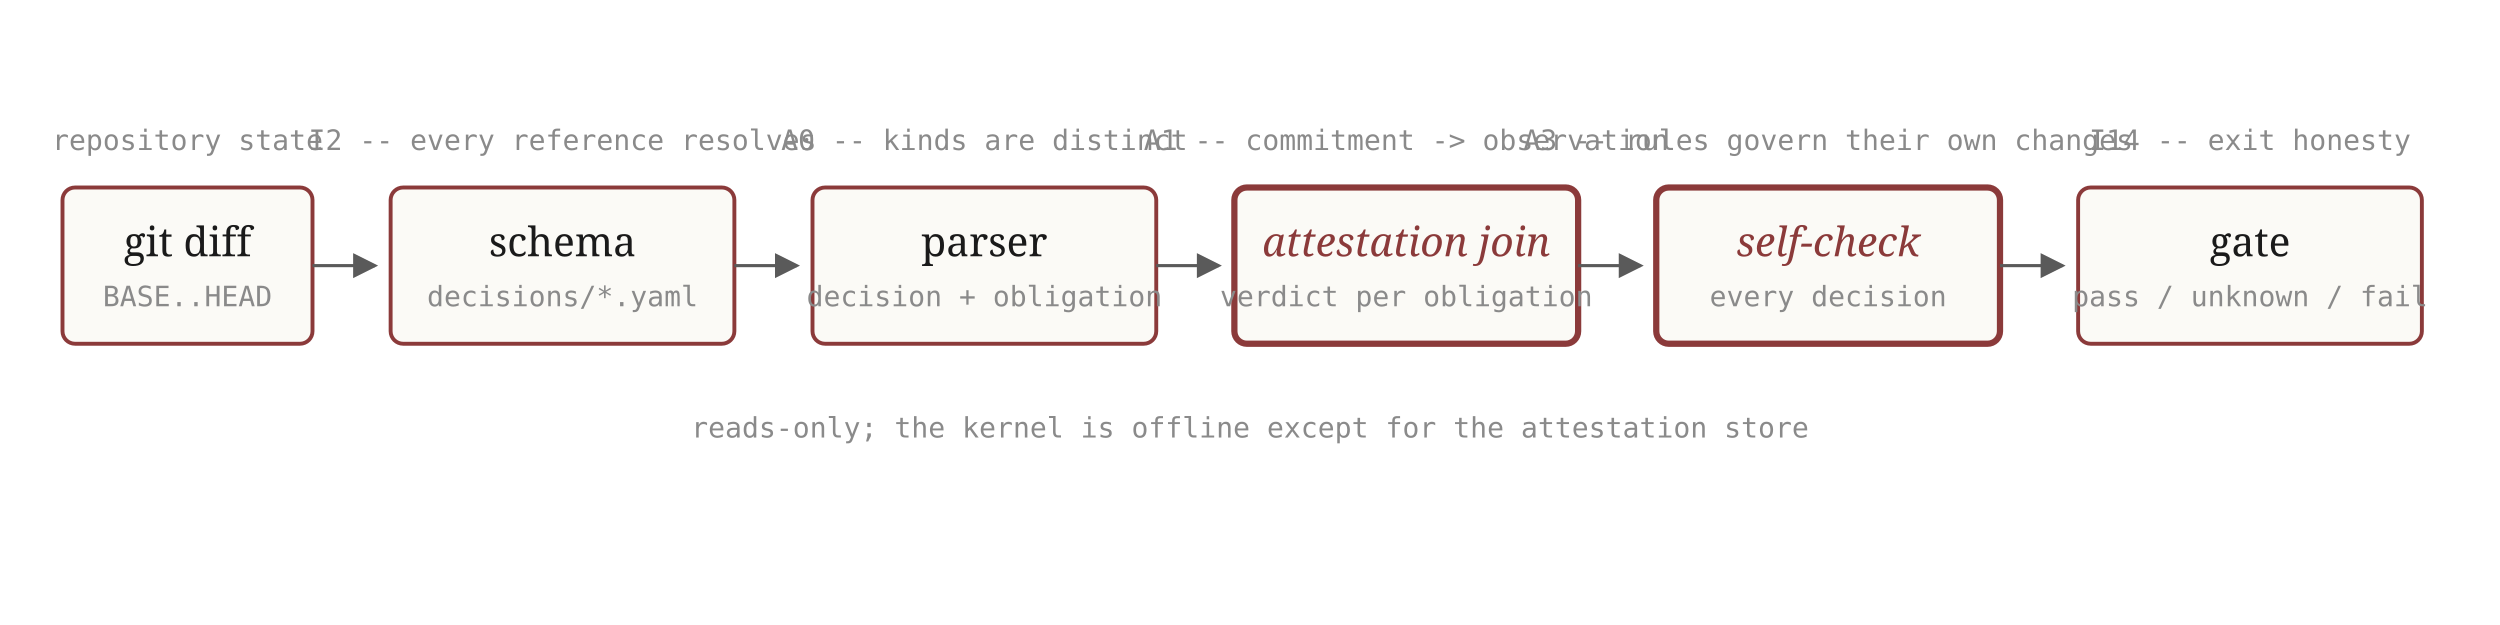
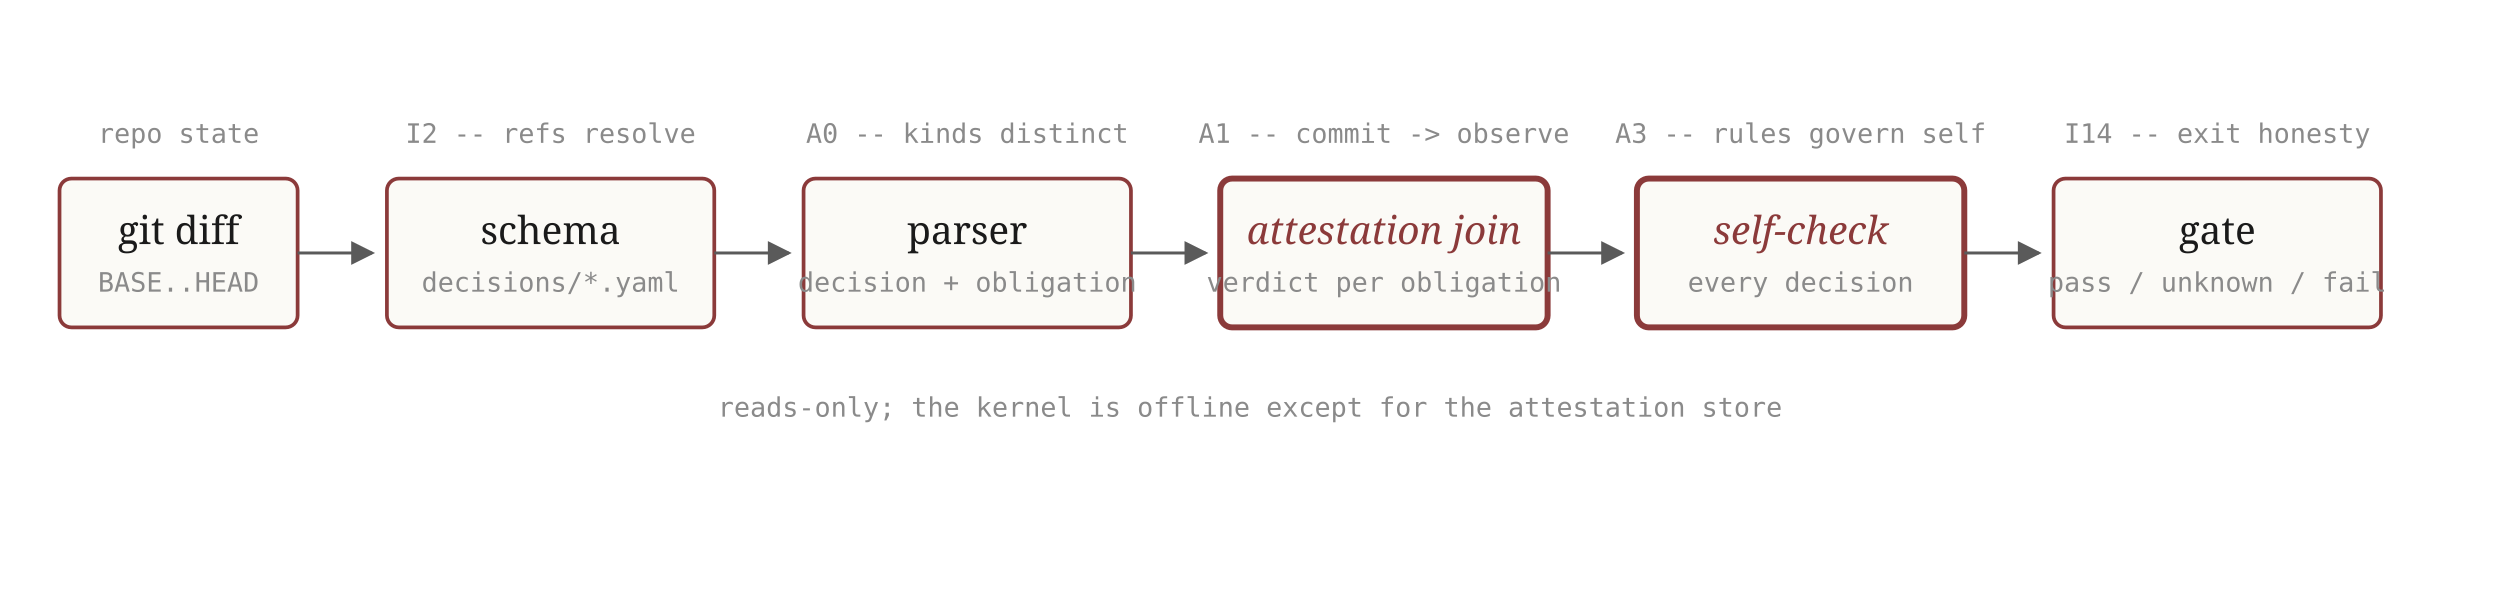
- <svg xmlns="http://www.w3.org/2000/svg" viewBox="0 0 800 200" role="img" aria-labelledby="kernel-title" preserveAspectRatio="xMidYMid meet">
+ <svg xmlns="http://www.w3.org/2000/svg" viewBox="0 0 840 200" role="img" aria-labelledby="kernel-title kernel-desc" preserveAspectRatio="xMidYMid meet">
  <defs>
    <style>
      .kern-box { fill: #fbfaf6; stroke: #8b3a3a; stroke-width: 1.25; }
      .kern-box-emph { fill: #fbfaf6; stroke: #8b3a3a; stroke-width: 2; }
      .kern-text { font-family: Georgia, "Iowan Old Style", serif; font-size: 13px; fill: #1a1a1a; text-anchor: middle; }
      .kern-text-emph { font-family: Georgia, "Iowan Old Style", serif; font-size: 13px; fill: #8b3a3a; text-anchor: middle; font-style: italic; }
      .kern-arrow { stroke: #5a5a5a; stroke-width: 1; fill: none; }
      .kern-label { font-family: "SF Mono", Menlo, Consolas, monospace; font-size: 9px; fill: #8a8a8a; text-anchor: middle; }
    </style>
    <marker id="karrow" markerWidth="8" markerHeight="8" refX="7" refY="4" orient="auto">
      <path d="M0,0 L8,4 L0,8 z" fill="#5a5a5a" />
    </marker>
  </defs>
  <g transform="translate(20, 60)">
    <g transform="translate(0, 0)">
-       <text class="kern-label" x="40" y="-12">repository state</text>
+       <text class="kern-label" x="40" y="-12">repo state</text>
      <rect class="kern-box" x="0" y="0" width="80" height="50" rx="4" />
      <text class="kern-text" x="40" y="22">git diff</text>
      <text class="kern-label" x="40" y="38">BASE..HEAD</text>
    </g>
-     <path class="kern-arrow" d="M80,25 L100,25" marker-end="url(#karrow)" />
-     <g transform="translate(105, 0)">
-       <text class="kern-label" x="55" y="-12">I2 -- every reference resolves</text>
+     <path class="kern-arrow" d="M80,25 L105,25" marker-end="url(#karrow)" />
+     <g transform="translate(110, 0)">
+       <text class="kern-label" x="55" y="-12">I2 -- refs resolve</text>
      <rect class="kern-box" x="0" y="0" width="110" height="50" rx="4" />
      <text class="kern-text" x="55" y="22">schema</text>
      <text class="kern-label" x="55" y="38">decisions/*.yaml</text>
    </g>
-     <path class="kern-arrow" d="M215,25 L235,25" marker-end="url(#karrow)" />
-     <g transform="translate(240, 0)">
-       <text class="kern-label" x="55" y="-12">A0 -- kinds are distinct</text>
+     <path class="kern-arrow" d="M220,25 L245,25" marker-end="url(#karrow)" />
+     <g transform="translate(250, 0)">
+       <text class="kern-label" x="55" y="-12">A0 -- kinds distinct</text>
      <rect class="kern-box" x="0" y="0" width="110" height="50" rx="4" />
      <text class="kern-text" x="55" y="22">parser</text>
      <text class="kern-label" x="55" y="38">decision + obligation</text>
    </g>
-     <path class="kern-arrow" d="M350,25 L370,25" marker-end="url(#karrow)" />
-     <g transform="translate(375, 0)">
-       <text class="kern-label" x="55" y="-12">A1 -- commitment -&gt; observation</text>
+     <path class="kern-arrow" d="M360,25 L385,25" marker-end="url(#karrow)" />
+     <g transform="translate(390, 0)">
+       <text class="kern-label" x="55" y="-12">A1 -- commit -&gt; observe</text>
      <rect class="kern-box-emph" x="0" y="0" width="110" height="50" rx="4" />
      <text class="kern-text-emph" x="55" y="22">attestation join</text>
      <text class="kern-label" x="55" y="38">verdict per obligation</text>
    </g>
-     <path class="kern-arrow" d="M485,25 L505,25" marker-end="url(#karrow)" />
-     <g transform="translate(510, 0)">
-       <text class="kern-label" x="55" y="-12">A3 -- rules govern their own changes</text>
+     <path class="kern-arrow" d="M500,25 L525,25" marker-end="url(#karrow)" />
+     <g transform="translate(530, 0)">
+       <text class="kern-label" x="55" y="-12">A3 -- rules govern self</text>
      <rect class="kern-box-emph" x="0" y="0" width="110" height="50" rx="4" />
      <text class="kern-text-emph" x="55" y="22">self-check</text>
      <text class="kern-label" x="55" y="38">every decision</text>
    </g>
-     <path class="kern-arrow" d="M620,25 L640,25" marker-end="url(#karrow)" />
-     <g transform="translate(645, 0)">
+     <path class="kern-arrow" d="M640,25 L665,25" marker-end="url(#karrow)" />
+     <g transform="translate(670, 0)">
      <text class="kern-label" x="55" y="-12">I14 -- exit honesty</text>
      <rect class="kern-box" x="0" y="0" width="110" height="50" rx="4" />
      <text class="kern-text" x="55" y="22">gate</text>
      <text class="kern-label" x="55" y="38">pass / unknown / fail</text>
    </g>
-     <text class="kern-label" x="380" y="80">reads-only; the kernel is offline except for the attestation store</text>
+     <text class="kern-label" x="400" y="80">reads-only; the kernel is offline except for the attestation store</text>
  </g>
</svg>
